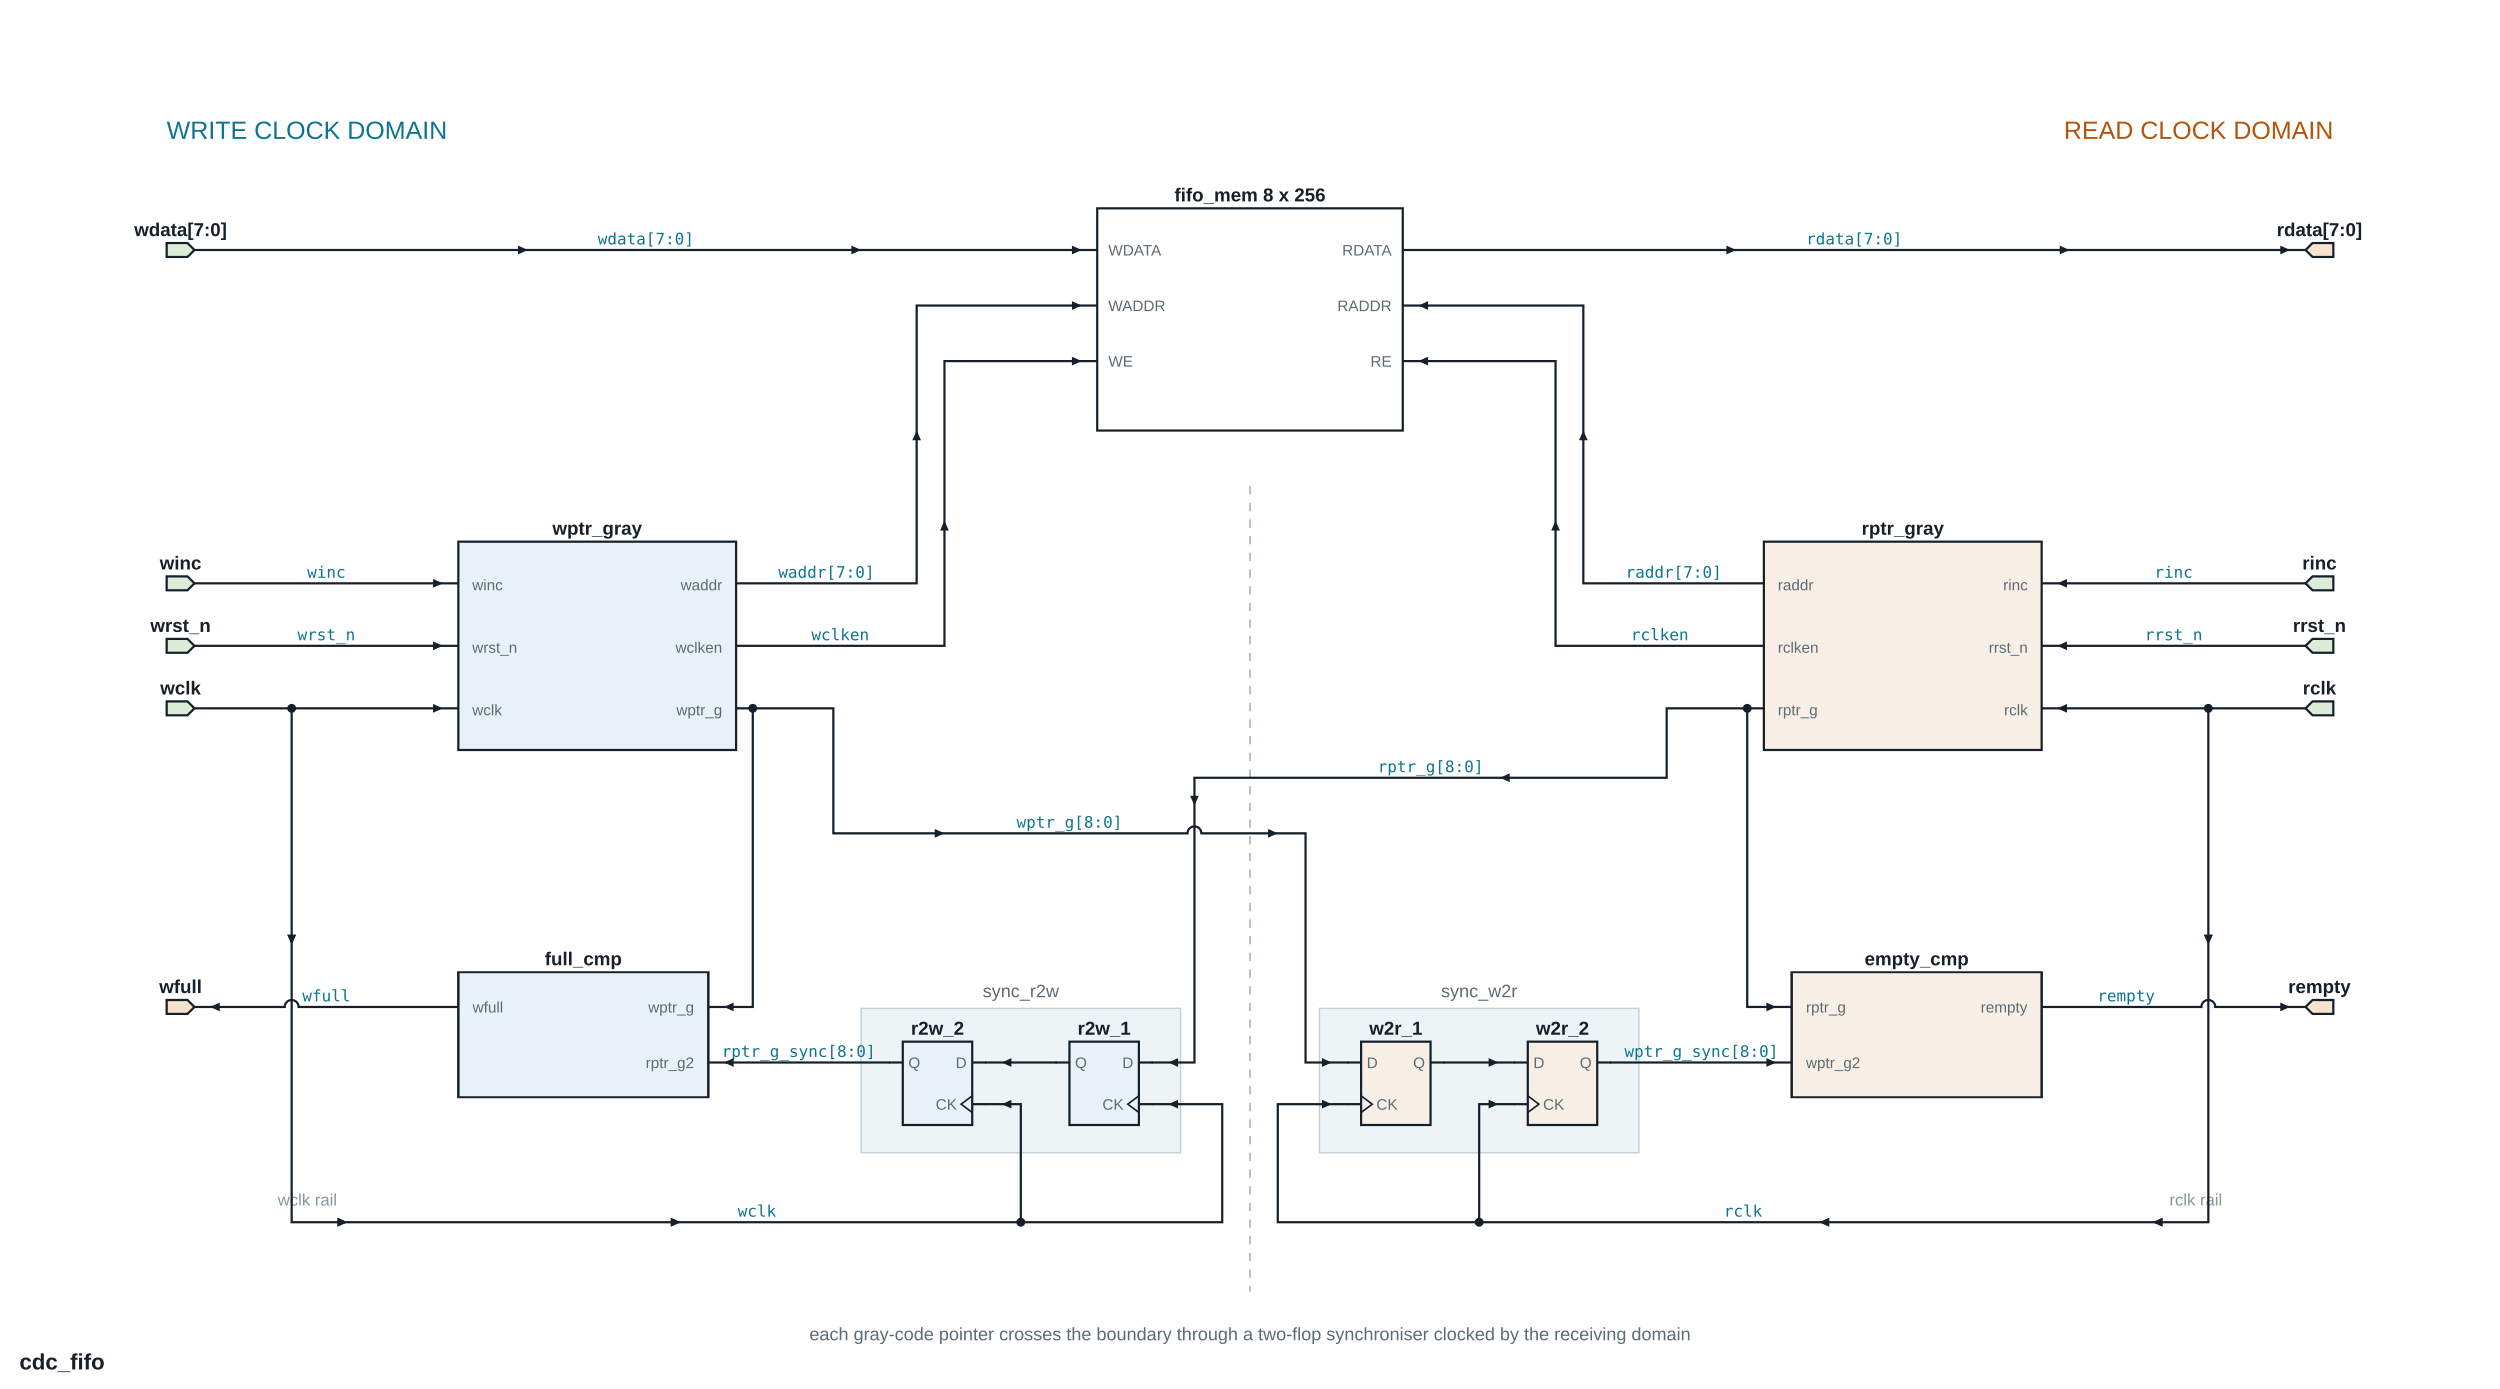
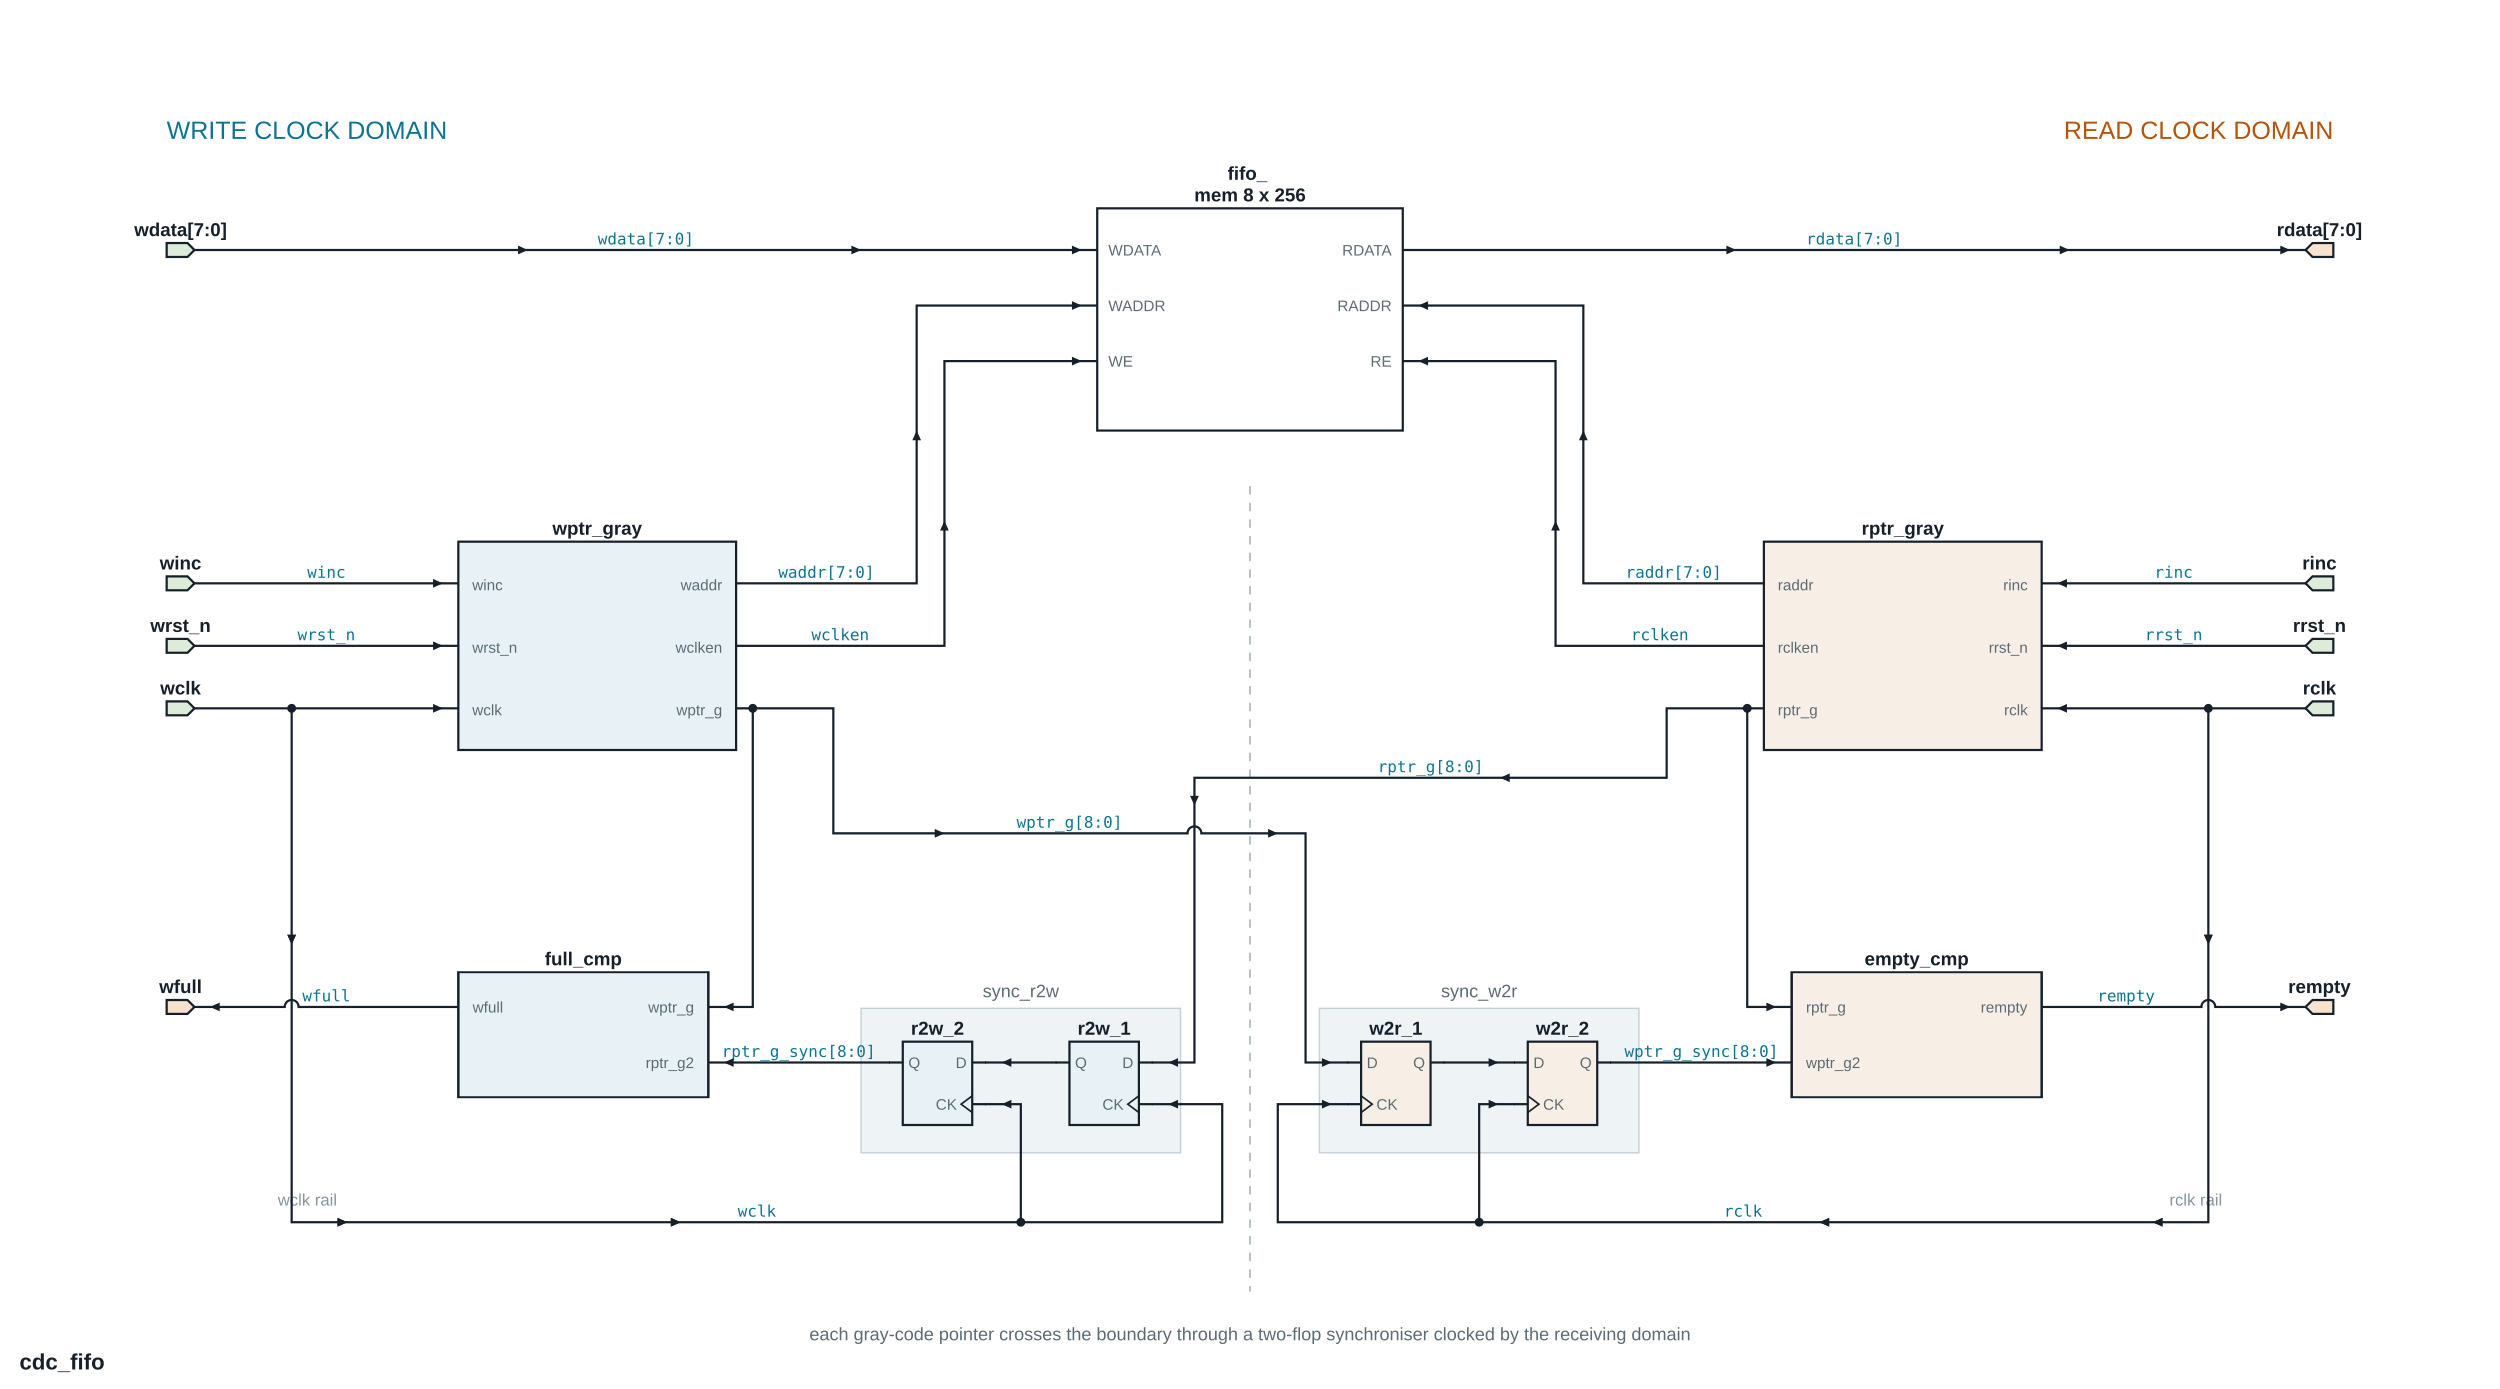
<svg xmlns="http://www.w3.org/2000/svg" width="1800" height="1000" viewBox="0 0 1800 1000" font-family="'IBM Plex Sans','IBM Plex Sans Text',Arial,Helvetica,sans-serif">
  <rect x="0" y="0" width="1800" height="1000" fill="#ffffff" />
  <g class="dl-shapes">
    <rect x="620" y="726" width="230" height="104" fill="#eef4f6" stroke="#c3d0d5" stroke-width="1" />
    <rect x="950" y="726" width="230" height="104" fill="#eef4f6" stroke="#c3d0d5" stroke-width="1" />
    <text x="735" y="718" text-anchor="middle" font-family="'IBM Plex Sans','IBM Plex Sans Text',Arial,Helvetica,sans-serif" font-size="13" fill="#5b6b74">sync_r2w</text>
    <text x="1065" y="718" text-anchor="middle" font-family="'IBM Plex Sans','IBM Plex Sans Text',Arial,Helvetica,sans-serif" font-size="13" fill="#5b6b74">sync_w2r</text>
    <text x="120" y="100" text-anchor="start" font-family="'IBM Plex Sans','IBM Plex Sans Text',Arial,Helvetica,sans-serif" font-size="18" fill="#0d7490">WRITE CLOCK DOMAIN</text>
    <text x="1680" y="100" text-anchor="end" font-family="'IBM Plex Sans','IBM Plex Sans Text',Arial,Helvetica,sans-serif" font-size="18" fill="#b45309">READ CLOCK DOMAIN</text>
    <polyline points="900,350 900,930" fill="none" stroke="#aab6bb" stroke-width="1.2" stroke-dasharray="6 6" />
    <text x="900" y="965" text-anchor="middle" font-family="'IBM Plex Sans','IBM Plex Sans Text',Arial,Helvetica,sans-serif" font-size="13" fill="#5b6b74">each gray-code pointer crosses the boundary through a two-flop synchroniser clocked by the receiving domain</text>
    <text x="200" y="868" text-anchor="start" font-family="'IBM Plex Sans','IBM Plex Sans Text',Arial,Helvetica,sans-serif" font-size="12" fill="#84969c">wclk rail</text>
    <text x="1600" y="868" text-anchor="end" font-family="'IBM Plex Sans','IBM Plex Sans Text',Arial,Helvetica,sans-serif" font-size="12" fill="#84969c">rclk rail</text>
  </g>
  <g class="dl-nets">
    <path class="dl-net" data-id="n1" d="M140 180 L790 180" fill="none" stroke="#16202b" stroke-width="1.6" stroke-linejoin="miter" stroke-linecap="square" />
    <path class="dl-net" data-id="n2" d="M140 420 L330 420" fill="none" stroke="#16202b" stroke-width="1.6" stroke-linejoin="miter" stroke-linecap="square" />
    <path class="dl-net" data-id="n3" d="M140 465 L330 465" fill="none" stroke="#16202b" stroke-width="1.6" stroke-linejoin="miter" stroke-linecap="square" />
    <path class="dl-net" data-id="n4" d="M140 510 L330 510 M140 510 L210 510 L210 880 L880 880 L880 795 L830 795 M140 510 L210 510 L210 880 L735 880 L735 795 L710 795" fill="none" stroke="#16202b" stroke-width="1.6" stroke-linejoin="miter" stroke-linecap="square" />
    <path class="dl-net" data-id="n5" d="M530 420 L660 420 L660 220 L790 220" fill="none" stroke="#16202b" stroke-width="1.6" stroke-linejoin="miter" stroke-linecap="square" />
    <path class="dl-net" data-id="n6" d="M530 465 L680 465 L680 260 L790 260" fill="none" stroke="#16202b" stroke-width="1.6" stroke-linejoin="miter" stroke-linecap="square" />
    <path class="dl-net" data-id="n7" d="M1010 180 L1660 180" fill="none" stroke="#16202b" stroke-width="1.6" stroke-linejoin="miter" stroke-linecap="square" />
    <path class="dl-net" data-id="n8" d="M1660 420 L1470 420" fill="none" stroke="#16202b" stroke-width="1.6" stroke-linejoin="miter" stroke-linecap="square" />
    <path class="dl-net" data-id="n9" d="M1660 465 L1470 465" fill="none" stroke="#16202b" stroke-width="1.6" stroke-linejoin="miter" stroke-linecap="square" />
    <path class="dl-net" data-id="n10" d="M1660 510 L1470 510 M1660 510 L1590 510 L1590 880 L920 880 L920 795 L970 795 M1660 510 L1590 510 L1590 880 L1065 880 L1065 795 L1090 795" fill="none" stroke="#16202b" stroke-width="1.6" stroke-linejoin="miter" stroke-linecap="square" />
    <path class="dl-net" data-id="n11" d="M1270 420 L1140 420 L1140 220 L1010 220" fill="none" stroke="#16202b" stroke-width="1.6" stroke-linejoin="miter" stroke-linecap="square" />
    <path class="dl-net" data-id="n12" d="M1270 465 L1120 465 L1120 260 L1010 260" fill="none" stroke="#16202b" stroke-width="1.6" stroke-linejoin="miter" stroke-linecap="square" />
    <path class="dl-net" data-id="n13" d="M530 510 L542 510 L542 725 L510 725 M530 510 L600 510 L600 600 L855 600 A5 5 0 0 1 865 600 L940 600 L940 765 L970 765" fill="none" stroke="#16202b" stroke-width="1.6" stroke-linejoin="miter" stroke-linecap="square" />
    <path class="dl-net" data-id="n14" d="M1270 510 L1258 510 L1258 725 L1290 725 M1270 510 L1200 510 L1200 560 L860 560 L860 765 L830 765" fill="none" stroke="#16202b" stroke-width="1.6" stroke-linejoin="miter" stroke-linecap="square" />
    <path class="dl-net" data-id="n17" d="M1040 765 L1090 765" fill="none" stroke="#16202b" stroke-width="1.6" stroke-linejoin="miter" stroke-linecap="square" />
    <path class="dl-net" data-id="n18" d="M1160 765 L1290 765" fill="none" stroke="#16202b" stroke-width="1.6" stroke-linejoin="miter" stroke-linecap="square" />
    <path class="dl-net" data-id="n19" d="M760 765 L710 765" fill="none" stroke="#16202b" stroke-width="1.6" stroke-linejoin="miter" stroke-linecap="square" />
    <path class="dl-net" data-id="n20" d="M640 765 L510 765" fill="none" stroke="#16202b" stroke-width="1.6" stroke-linejoin="miter" stroke-linecap="square" />
    <path class="dl-net" data-id="n21" d="M330 725 L215 725 A5 5 0 0 0 205 725 L140 725" fill="none" stroke="#16202b" stroke-width="1.6" stroke-linejoin="miter" stroke-linecap="square" />
    <path class="dl-net" data-id="n22" d="M1470 725 L1585 725 A5 5 0 0 1 1595 725 L1660 725" fill="none" stroke="#16202b" stroke-width="1.6" stroke-linejoin="miter" stroke-linecap="square" />
    <text x="465" y="176" text-anchor="middle" font-family="'IBM Plex Mono','DejaVu Sans Mono','Courier New',monospace" font-size="11.5" fill="#0d7490">wdata[7:0]</text>
    <text x="235" y="416" text-anchor="middle" font-family="'IBM Plex Mono','DejaVu Sans Mono','Courier New',monospace" font-size="11.5" fill="#0d7490">winc</text>
    <text x="235" y="461" text-anchor="middle" font-family="'IBM Plex Mono','DejaVu Sans Mono','Courier New',monospace" font-size="11.5" fill="#0d7490">wrst_n</text>
    <text x="545" y="876" text-anchor="middle" font-family="'IBM Plex Mono','DejaVu Sans Mono','Courier New',monospace" font-size="11.5" fill="#0d7490">wclk</text>
    <text x="595" y="416" text-anchor="middle" font-family="'IBM Plex Mono','DejaVu Sans Mono','Courier New',monospace" font-size="11.5" fill="#0d7490">waddr[7:0]</text>
    <text x="605" y="461" text-anchor="middle" font-family="'IBM Plex Mono','DejaVu Sans Mono','Courier New',monospace" font-size="11.5" fill="#0d7490">wclken</text>
    <text x="1335" y="176" text-anchor="middle" font-family="'IBM Plex Mono','DejaVu Sans Mono','Courier New',monospace" font-size="11.5" fill="#0d7490">rdata[7:0]</text>
    <text x="1565" y="416" text-anchor="middle" font-family="'IBM Plex Mono','DejaVu Sans Mono','Courier New',monospace" font-size="11.5" fill="#0d7490">rinc</text>
    <text x="1565" y="461" text-anchor="middle" font-family="'IBM Plex Mono','DejaVu Sans Mono','Courier New',monospace" font-size="11.5" fill="#0d7490">rrst_n</text>
    <text x="1255" y="876" text-anchor="middle" font-family="'IBM Plex Mono','DejaVu Sans Mono','Courier New',monospace" font-size="11.5" fill="#0d7490">rclk</text>
    <text x="1205" y="416" text-anchor="middle" font-family="'IBM Plex Mono','DejaVu Sans Mono','Courier New',monospace" font-size="11.5" fill="#0d7490">raddr[7:0]</text>
    <text x="1195" y="461" text-anchor="middle" font-family="'IBM Plex Mono','DejaVu Sans Mono','Courier New',monospace" font-size="11.5" fill="#0d7490">rclken</text>
    <text x="770" y="596" text-anchor="middle" font-family="'IBM Plex Mono','DejaVu Sans Mono','Courier New',monospace" font-size="11.5" fill="#0d7490">wptr_g[8:0]</text>
    <text x="1030" y="556" text-anchor="middle" font-family="'IBM Plex Mono','DejaVu Sans Mono','Courier New',monospace" font-size="11.5" fill="#0d7490">rptr_g[8:0]</text>
    <text x="1225" y="761" text-anchor="middle" font-family="'IBM Plex Mono','DejaVu Sans Mono','Courier New',monospace" font-size="11.5" fill="#0d7490">wptr_g_sync[8:0]</text>
    <text x="575" y="761" text-anchor="middle" font-family="'IBM Plex Mono','DejaVu Sans Mono','Courier New',monospace" font-size="11.5" fill="#0d7490">rptr_g_sync[8:0]</text>
    <text x="235" y="721" text-anchor="middle" font-family="'IBM Plex Mono','DejaVu Sans Mono','Courier New',monospace" font-size="11.5" fill="#0d7490">wfull</text>
    <text x="1530.8" y="721" text-anchor="middle" font-family="'IBM Plex Mono','DejaVu Sans Mono','Courier New',monospace" font-size="11.5" fill="#0d7490">rempty</text>
    <polygon points="380,180 373,183.15 373,176.85" fill="#16202b" />
    <polygon points="620,180 613,183.15 613,176.85" fill="#16202b" />
    <polygon points="778.8,180 771.8,183.15 771.8,176.85" fill="#16202b" />
    <polygon points="318.8,420 311.8,423.15 311.8,416.85" fill="#16202b" />
    <polygon points="318.8,465 311.8,468.15 311.8,461.85" fill="#16202b" />
    <polygon points="318.8,510 311.8,513.15 311.8,506.85" fill="#16202b" />
    <polygon points="210,680 206.85,673 213.15,673" fill="#16202b" />
    <polygon points="250,880 243,883.15 243,876.85" fill="#16202b" />
    <polygon points="490,880 483,883.15 483,876.85" fill="#16202b" />
    <polygon points="841.2,795 848.2,791.85 848.2,798.15" fill="#16202b" />
    <polygon points="210,680 206.85,673 213.15,673" fill="#16202b" />
    <polygon points="250,880 243,883.15 243,876.85" fill="#16202b" />
    <polygon points="490,880 483,883.15 483,876.85" fill="#16202b" />
    <polygon points="721.2,795 728.2,791.85 728.2,798.15" fill="#16202b" />
    <polygon points="660,310 663.15,317 656.85,317" fill="#16202b" />
    <polygon points="778.8,220 771.8,223.15 771.8,216.85" fill="#16202b" />
    <polygon points="680,375 683.15,382 676.85,382" fill="#16202b" />
    <polygon points="778.8,260 771.8,263.15 771.8,256.85" fill="#16202b" />
    <polygon points="1250,180 1243,183.15 1243,176.85" fill="#16202b" />
    <polygon points="1490,180 1483,183.15 1483,176.85" fill="#16202b" />
    <polygon points="1648.8,180 1641.8,183.15 1641.8,176.85" fill="#16202b" />
    <polygon points="1481.2,420 1488.2,416.85 1488.2,423.15" fill="#16202b" />
    <polygon points="1481.2,465 1488.2,461.85 1488.2,468.15" fill="#16202b" />
    <polygon points="1481.2,510 1488.2,506.85 1488.2,513.15" fill="#16202b" />
    <polygon points="1590,680 1586.85,673 1593.15,673" fill="#16202b" />
    <polygon points="1550,880 1557,876.85 1557,883.15" fill="#16202b" />
    <polygon points="1310,880 1317,876.85 1317,883.15" fill="#16202b" />
    <polygon points="958.8,795 951.8,798.15 951.8,791.85" fill="#16202b" />
    <polygon points="1590,680 1586.85,673 1593.15,673" fill="#16202b" />
    <polygon points="1550,880 1557,876.85 1557,883.15" fill="#16202b" />
    <polygon points="1310,880 1317,876.85 1317,883.15" fill="#16202b" />
    <polygon points="1078.8,795 1071.8,798.15 1071.8,791.85" fill="#16202b" />
    <polygon points="1140,310 1143.15,317 1136.85,317" fill="#16202b" />
    <polygon points="1021.2,220 1028.2,216.85 1028.2,223.15" fill="#16202b" />
    <polygon points="1120,375 1123.15,382 1116.85,382" fill="#16202b" />
    <polygon points="1021.2,260 1028.2,256.85 1028.2,263.15" fill="#16202b" />
    <polygon points="521.2,725 528.2,721.85 528.2,728.15" fill="#16202b" />
    <polygon points="680,600 673,603.15 673,596.85" fill="#16202b" />
    <polygon points="920,600 913,603.15 913,596.85" fill="#16202b" />
    <polygon points="958.8,765 951.8,768.15 951.8,761.85" fill="#16202b" />
    <polygon points="1278.8,725 1271.8,728.15 1271.8,721.85" fill="#16202b" />
    <polygon points="1080,560 1087,556.85 1087,563.15" fill="#16202b" />
    <polygon points="860,580 856.85,573 863.15,573" fill="#16202b" />
    <polygon points="841.2,765 848.2,761.85 848.2,768.15" fill="#16202b" />
    <polygon points="1078.8,765 1071.8,768.15 1071.8,761.85" fill="#16202b" />
    <polygon points="1278.8,765 1271.8,768.15 1271.8,761.85" fill="#16202b" />
    <polygon points="721.2,765 728.2,761.85 728.2,768.15" fill="#16202b" />
    <polygon points="521.2,765 528.2,761.85 528.2,768.15" fill="#16202b" />
    <polygon points="151.2,725 158.2,721.85 158.2,728.15" fill="#16202b" />
    <polygon points="1648.8,725 1641.8,728.15 1641.8,721.85" fill="#16202b" />
  </g>
  <g class="dl-cells">
    <g class="dl-cell" data-id="mem" data-type="ram_dp" transform="matrix(1,0,0,1,790,150)">
      <rect x="0" y="0" width="220" height="160" fill="#ffffff" stroke="#16202b" stroke-width="1.6" />
    </g>
    <text x="798" y="184" text-anchor="start" font-family="'IBM Plex Sans','IBM Plex Sans Text',Arial,Helvetica,sans-serif" font-size="11" fill="#5b6b74">WDATA</text>
    <text x="798" y="224" text-anchor="start" font-family="'IBM Plex Sans','IBM Plex Sans Text',Arial,Helvetica,sans-serif" font-size="11" fill="#5b6b74">WADDR</text>
    <text x="798" y="264" text-anchor="start" font-family="'IBM Plex Sans','IBM Plex Sans Text',Arial,Helvetica,sans-serif" font-size="11" fill="#5b6b74">WE</text>
    <text x="1002" y="184" text-anchor="end" font-family="'IBM Plex Sans','IBM Plex Sans Text',Arial,Helvetica,sans-serif" font-size="11" fill="#5b6b74">RDATA</text>
    <text x="1002" y="224" text-anchor="end" font-family="'IBM Plex Sans','IBM Plex Sans Text',Arial,Helvetica,sans-serif" font-size="11" fill="#5b6b74">RADDR</text>
    <text x="1002" y="264" text-anchor="end" font-family="'IBM Plex Sans','IBM Plex Sans Text',Arial,Helvetica,sans-serif" font-size="11" fill="#5b6b74">RE</text>
-     <text x="900" y="145" text-anchor="middle" font-family="'IBM Plex Sans','IBM Plex Sans Text',Arial,Helvetica,sans-serif" font-size="13.5" font-weight="600" fill="#16202b">fifo_mem  8 x 256</text>
+     <text x="900" y="129.475" text-anchor="middle" font-family="'IBM Plex Sans','IBM Plex Sans Text',Arial,Helvetica,sans-serif" font-size="13.5" font-weight="600" fill="#16202b">
+       <tspan x="900" y="129.475">fifo_</tspan>
+       <tspan x="900" y="145">mem  8 x 256</tspan>
+     </text>
    <g class="dl-cell" data-id="p_wdata" data-type="port_in" transform="matrix(1,0,0,1,120,175)">
      <path d="M0 0 H15 L20 5 L15 10 H0 Z" fill="#dcecd8" stroke="#16202b" stroke-width="1.6" />
    </g>
    <text x="130" y="170" text-anchor="middle" font-family="'IBM Plex Sans','IBM Plex Sans Text',Arial,Helvetica,sans-serif" font-size="13.5" font-weight="600" fill="#16202b">wdata[7:0]</text>
    <g class="dl-cell" data-id="p_winc" data-type="port_in" transform="matrix(1,0,0,1,120,415)">
      <path d="M0 0 H15 L20 5 L15 10 H0 Z" fill="#dcecd8" stroke="#16202b" stroke-width="1.6" />
    </g>
    <text x="130" y="410" text-anchor="middle" font-family="'IBM Plex Sans','IBM Plex Sans Text',Arial,Helvetica,sans-serif" font-size="13.5" font-weight="600" fill="#16202b">winc</text>
    <g class="dl-cell" data-id="p_wrstn" data-type="port_in" transform="matrix(1,0,0,1,120,460)">
      <path d="M0 0 H15 L20 5 L15 10 H0 Z" fill="#dcecd8" stroke="#16202b" stroke-width="1.6" />
    </g>
    <text x="130" y="455" text-anchor="middle" font-family="'IBM Plex Sans','IBM Plex Sans Text',Arial,Helvetica,sans-serif" font-size="13.5" font-weight="600" fill="#16202b">wrst_n</text>
    <g class="dl-cell" data-id="p_wclk" data-type="port_in" transform="matrix(1,0,0,1,120,505)">
      <path d="M0 0 H15 L20 5 L15 10 H0 Z" fill="#dcecd8" stroke="#16202b" stroke-width="1.6" />
    </g>
    <text x="130" y="500" text-anchor="middle" font-family="'IBM Plex Sans','IBM Plex Sans Text',Arial,Helvetica,sans-serif" font-size="13.5" font-weight="600" fill="#16202b">wclk</text>
    <g class="dl-cell" data-id="p_wfull" data-type="port_out" transform="matrix(-1,0,0,1,140,720)">
      <path d="M20 0 H5 L0 5 L5 10 H20 Z" fill="#f7e2cd" stroke="#16202b" stroke-width="1.6" />
    </g>
    <text x="130" y="715" text-anchor="middle" font-family="'IBM Plex Sans','IBM Plex Sans Text',Arial,Helvetica,sans-serif" font-size="13.5" font-weight="600" fill="#16202b">wfull</text>
    <g class="dl-cell" data-id="wptr" data-type="block6" transform="matrix(1.25,0,0,1.25,330,390)">
      <rect x="0" y="0" width="160" height="120" fill="#e8f2f6" stroke="#16202b" stroke-width="1.28" />
    </g>
    <text x="340" y="425" text-anchor="start" font-family="'IBM Plex Sans','IBM Plex Sans Text',Arial,Helvetica,sans-serif" font-size="11" fill="#5b6b74">winc</text>
    <text x="340" y="470" text-anchor="start" font-family="'IBM Plex Sans','IBM Plex Sans Text',Arial,Helvetica,sans-serif" font-size="11" fill="#5b6b74">wrst_n</text>
    <text x="340" y="515" text-anchor="start" font-family="'IBM Plex Sans','IBM Plex Sans Text',Arial,Helvetica,sans-serif" font-size="11" fill="#5b6b74">wclk</text>
    <text x="520" y="425" text-anchor="end" font-family="'IBM Plex Sans','IBM Plex Sans Text',Arial,Helvetica,sans-serif" font-size="11" fill="#5b6b74">waddr</text>
    <text x="520" y="470" text-anchor="end" font-family="'IBM Plex Sans','IBM Plex Sans Text',Arial,Helvetica,sans-serif" font-size="11" fill="#5b6b74">wclken</text>
    <text x="520" y="515" text-anchor="end" font-family="'IBM Plex Sans','IBM Plex Sans Text',Arial,Helvetica,sans-serif" font-size="11" fill="#5b6b74">wptr_g</text>
    <text x="430" y="385" text-anchor="middle" font-family="'IBM Plex Sans','IBM Plex Sans Text',Arial,Helvetica,sans-serif" font-size="13.5" font-weight="600" fill="#16202b">wptr_gray</text>
    <g class="dl-cell" data-id="wfull" data-type="block" transform="matrix(-1.2857,0,0,1,510,700)">
      <rect x="0" y="0" width="140" height="90" fill="#e8f2f6" stroke="#16202b" stroke-width="1.4" />
    </g>
    <text x="499.714" y="729" text-anchor="end" font-family="'IBM Plex Sans','IBM Plex Sans Text',Arial,Helvetica,sans-serif" font-size="11" fill="#5b6b74">wptr_g</text>
    <text x="499.714" y="769" text-anchor="end" font-family="'IBM Plex Sans','IBM Plex Sans Text',Arial,Helvetica,sans-serif" font-size="11" fill="#5b6b74">rptr_g2</text>
    <text x="340.286" y="729" text-anchor="start" font-family="'IBM Plex Sans','IBM Plex Sans Text',Arial,Helvetica,sans-serif" font-size="11" fill="#5b6b74">wfull</text>
    <text x="420" y="695" text-anchor="middle" font-family="'IBM Plex Sans','IBM Plex Sans Text',Arial,Helvetica,sans-serif" font-size="13.5" font-weight="600" fill="#16202b">full_cmp</text>
    <g class="dl-cell" data-id="sr1" data-type="reg" transform="matrix(-1,0,0,1,830,750)">
      <line x1="0" y1="15" x2="10" y2="15" stroke="#16202b" stroke-width="1.6" />
      <line x1="0" y1="45" x2="10" y2="45" stroke="#16202b" stroke-width="1.6" />
      <rect x="10" y="0" width="50" height="60" fill="#e8f2f6" stroke="#16202b" stroke-width="1.6" />
      <path d="M10 39 L18 45 L10 51" fill="none" stroke="#16202b" stroke-width="1.2" />
      <line x1="60" y1="15" x2="70" y2="15" stroke="#16202b" stroke-width="1.6" />
    </g>
    <text x="816" y="769" text-anchor="end" font-family="'IBM Plex Sans','IBM Plex Sans Text',Arial,Helvetica,sans-serif" font-size="11" fill="#5b6b74">D</text>
    <text x="809" y="799" text-anchor="end" font-family="'IBM Plex Sans','IBM Plex Sans Text',Arial,Helvetica,sans-serif" font-size="11" fill="#5b6b74">CK</text>
    <text x="774" y="769" text-anchor="start" font-family="'IBM Plex Sans','IBM Plex Sans Text',Arial,Helvetica,sans-serif" font-size="11" fill="#5b6b74">Q</text>
    <text x="795" y="745" text-anchor="middle" font-family="'IBM Plex Sans','IBM Plex Sans Text',Arial,Helvetica,sans-serif" font-size="13.5" font-weight="600" fill="#16202b">r2w_1</text>
    <g class="dl-cell" data-id="sr2" data-type="reg" transform="matrix(-1,0,0,1,710,750)">
      <line x1="0" y1="15" x2="10" y2="15" stroke="#16202b" stroke-width="1.6" />
      <line x1="0" y1="45" x2="10" y2="45" stroke="#16202b" stroke-width="1.6" />
      <rect x="10" y="0" width="50" height="60" fill="#e8f2f6" stroke="#16202b" stroke-width="1.6" />
      <path d="M10 39 L18 45 L10 51" fill="none" stroke="#16202b" stroke-width="1.2" />
      <line x1="60" y1="15" x2="70" y2="15" stroke="#16202b" stroke-width="1.6" />
    </g>
    <text x="696" y="769" text-anchor="end" font-family="'IBM Plex Sans','IBM Plex Sans Text',Arial,Helvetica,sans-serif" font-size="11" fill="#5b6b74">D</text>
    <text x="689" y="799" text-anchor="end" font-family="'IBM Plex Sans','IBM Plex Sans Text',Arial,Helvetica,sans-serif" font-size="11" fill="#5b6b74">CK</text>
    <text x="654" y="769" text-anchor="start" font-family="'IBM Plex Sans','IBM Plex Sans Text',Arial,Helvetica,sans-serif" font-size="11" fill="#5b6b74">Q</text>
    <text x="675" y="745" text-anchor="middle" font-family="'IBM Plex Sans','IBM Plex Sans Text',Arial,Helvetica,sans-serif" font-size="13.5" font-weight="600" fill="#16202b">r2w_2</text>
    <g class="dl-cell" data-id="p_rdata" data-type="port_out" transform="matrix(1,0,0,1,1660,175)">
      <path d="M20 0 H5 L0 5 L5 10 H20 Z" fill="#f7e2cd" stroke="#16202b" stroke-width="1.6" />
    </g>
    <text x="1670" y="170" text-anchor="middle" font-family="'IBM Plex Sans','IBM Plex Sans Text',Arial,Helvetica,sans-serif" font-size="13.5" font-weight="600" fill="#16202b">rdata[7:0]</text>
    <g class="dl-cell" data-id="p_rinc" data-type="port_in" transform="matrix(-1,0,0,1,1680,415)">
      <path d="M0 0 H15 L20 5 L15 10 H0 Z" fill="#dcecd8" stroke="#16202b" stroke-width="1.6" />
    </g>
    <text x="1670" y="410" text-anchor="middle" font-family="'IBM Plex Sans','IBM Plex Sans Text',Arial,Helvetica,sans-serif" font-size="13.5" font-weight="600" fill="#16202b">rinc</text>
    <g class="dl-cell" data-id="p_rrstn" data-type="port_in" transform="matrix(-1,0,0,1,1680,460)">
      <path d="M0 0 H15 L20 5 L15 10 H0 Z" fill="#dcecd8" stroke="#16202b" stroke-width="1.6" />
    </g>
    <text x="1670" y="455" text-anchor="middle" font-family="'IBM Plex Sans','IBM Plex Sans Text',Arial,Helvetica,sans-serif" font-size="13.5" font-weight="600" fill="#16202b">rrst_n</text>
    <g class="dl-cell" data-id="p_rclk" data-type="port_in" transform="matrix(-1,0,0,1,1680,505)">
      <path d="M0 0 H15 L20 5 L15 10 H0 Z" fill="#dcecd8" stroke="#16202b" stroke-width="1.6" />
    </g>
    <text x="1670" y="500" text-anchor="middle" font-family="'IBM Plex Sans','IBM Plex Sans Text',Arial,Helvetica,sans-serif" font-size="13.5" font-weight="600" fill="#16202b">rclk</text>
    <g class="dl-cell" data-id="p_rempty" data-type="port_out" transform="matrix(1,0,0,1,1660,720)">
      <path d="M20 0 H5 L0 5 L5 10 H20 Z" fill="#f7e2cd" stroke="#16202b" stroke-width="1.6" />
    </g>
    <text x="1670" y="715" text-anchor="middle" font-family="'IBM Plex Sans','IBM Plex Sans Text',Arial,Helvetica,sans-serif" font-size="13.5" font-weight="600" fill="#16202b">rempty</text>
    <g class="dl-cell" data-id="rptr" data-type="block6" transform="matrix(-1.25,0,0,1.25,1470,390)">
      <rect x="0" y="0" width="160" height="120" fill="#f7efe6" stroke="#16202b" stroke-width="1.28" />
    </g>
    <text x="1460" y="425" text-anchor="end" font-family="'IBM Plex Sans','IBM Plex Sans Text',Arial,Helvetica,sans-serif" font-size="11" fill="#5b6b74">rinc</text>
    <text x="1460" y="470" text-anchor="end" font-family="'IBM Plex Sans','IBM Plex Sans Text',Arial,Helvetica,sans-serif" font-size="11" fill="#5b6b74">rrst_n</text>
    <text x="1460" y="515" text-anchor="end" font-family="'IBM Plex Sans','IBM Plex Sans Text',Arial,Helvetica,sans-serif" font-size="11" fill="#5b6b74">rclk</text>
    <text x="1280" y="425" text-anchor="start" font-family="'IBM Plex Sans','IBM Plex Sans Text',Arial,Helvetica,sans-serif" font-size="11" fill="#5b6b74">raddr</text>
    <text x="1280" y="470" text-anchor="start" font-family="'IBM Plex Sans','IBM Plex Sans Text',Arial,Helvetica,sans-serif" font-size="11" fill="#5b6b74">rclken</text>
    <text x="1280" y="515" text-anchor="start" font-family="'IBM Plex Sans','IBM Plex Sans Text',Arial,Helvetica,sans-serif" font-size="11" fill="#5b6b74">rptr_g</text>
    <text x="1370" y="385" text-anchor="middle" font-family="'IBM Plex Sans','IBM Plex Sans Text',Arial,Helvetica,sans-serif" font-size="13.5" font-weight="600" fill="#16202b">rptr_gray</text>
    <g class="dl-cell" data-id="rempty" data-type="block" transform="matrix(1.2857,0,0,1,1290,700)">
      <rect x="0" y="0" width="140" height="90" fill="#f7efe6" stroke="#16202b" stroke-width="1.4" />
    </g>
    <text x="1300.286" y="729" text-anchor="start" font-family="'IBM Plex Sans','IBM Plex Sans Text',Arial,Helvetica,sans-serif" font-size="11" fill="#5b6b74">rptr_g</text>
    <text x="1300.286" y="769" text-anchor="start" font-family="'IBM Plex Sans','IBM Plex Sans Text',Arial,Helvetica,sans-serif" font-size="11" fill="#5b6b74">wptr_g2</text>
    <text x="1459.714" y="729" text-anchor="end" font-family="'IBM Plex Sans','IBM Plex Sans Text',Arial,Helvetica,sans-serif" font-size="11" fill="#5b6b74">rempty</text>
    <text x="1380" y="695" text-anchor="middle" font-family="'IBM Plex Sans','IBM Plex Sans Text',Arial,Helvetica,sans-serif" font-size="13.5" font-weight="600" fill="#16202b">empty_cmp</text>
    <g class="dl-cell" data-id="sw1" data-type="reg" transform="matrix(1,0,0,1,970,750)">
      <line x1="0" y1="15" x2="10" y2="15" stroke="#16202b" stroke-width="1.6" />
      <line x1="0" y1="45" x2="10" y2="45" stroke="#16202b" stroke-width="1.6" />
      <rect x="10" y="0" width="50" height="60" fill="#f7efe6" stroke="#16202b" stroke-width="1.6" />
      <path d="M10 39 L18 45 L10 51" fill="none" stroke="#16202b" stroke-width="1.2" />
      <line x1="60" y1="15" x2="70" y2="15" stroke="#16202b" stroke-width="1.6" />
    </g>
    <text x="984" y="769" text-anchor="start" font-family="'IBM Plex Sans','IBM Plex Sans Text',Arial,Helvetica,sans-serif" font-size="11" fill="#5b6b74">D</text>
    <text x="991" y="799" text-anchor="start" font-family="'IBM Plex Sans','IBM Plex Sans Text',Arial,Helvetica,sans-serif" font-size="11" fill="#5b6b74">CK</text>
    <text x="1026" y="769" text-anchor="end" font-family="'IBM Plex Sans','IBM Plex Sans Text',Arial,Helvetica,sans-serif" font-size="11" fill="#5b6b74">Q</text>
    <text x="1005" y="745" text-anchor="middle" font-family="'IBM Plex Sans','IBM Plex Sans Text',Arial,Helvetica,sans-serif" font-size="13.5" font-weight="600" fill="#16202b">w2r_1</text>
    <g class="dl-cell" data-id="sw2" data-type="reg" transform="matrix(1,0,0,1,1090,750)">
      <line x1="0" y1="15" x2="10" y2="15" stroke="#16202b" stroke-width="1.6" />
      <line x1="0" y1="45" x2="10" y2="45" stroke="#16202b" stroke-width="1.6" />
      <rect x="10" y="0" width="50" height="60" fill="#f7efe6" stroke="#16202b" stroke-width="1.6" />
      <path d="M10 39 L18 45 L10 51" fill="none" stroke="#16202b" stroke-width="1.2" />
      <line x1="60" y1="15" x2="70" y2="15" stroke="#16202b" stroke-width="1.6" />
    </g>
    <text x="1104" y="769" text-anchor="start" font-family="'IBM Plex Sans','IBM Plex Sans Text',Arial,Helvetica,sans-serif" font-size="11" fill="#5b6b74">D</text>
    <text x="1111" y="799" text-anchor="start" font-family="'IBM Plex Sans','IBM Plex Sans Text',Arial,Helvetica,sans-serif" font-size="11" fill="#5b6b74">CK</text>
    <text x="1146" y="769" text-anchor="end" font-family="'IBM Plex Sans','IBM Plex Sans Text',Arial,Helvetica,sans-serif" font-size="11" fill="#5b6b74">Q</text>
    <text x="1125" y="745" text-anchor="middle" font-family="'IBM Plex Sans','IBM Plex Sans Text',Arial,Helvetica,sans-serif" font-size="13.5" font-weight="600" fill="#16202b">w2r_2</text>
  </g>
  <g class="dl-junctions">
    <circle cx="210" cy="510" r="3.2" fill="#16202b" />
    <circle cx="542" cy="510" r="3.2" fill="#16202b" />
    <circle cx="735" cy="880" r="3.2" fill="#16202b" />
    <circle cx="1065" cy="880" r="3.2" fill="#16202b" />
    <circle cx="1258" cy="510" r="3.2" fill="#16202b" />
    <circle cx="1590" cy="510" r="3.2" fill="#16202b" />
  </g>
  <text x="14" y="986" font-family="'IBM Plex Sans','IBM Plex Sans Text',Arial,Helvetica,sans-serif" font-size="16" font-weight="600" fill="#16202b">cdc_fifo</text>
</svg>
